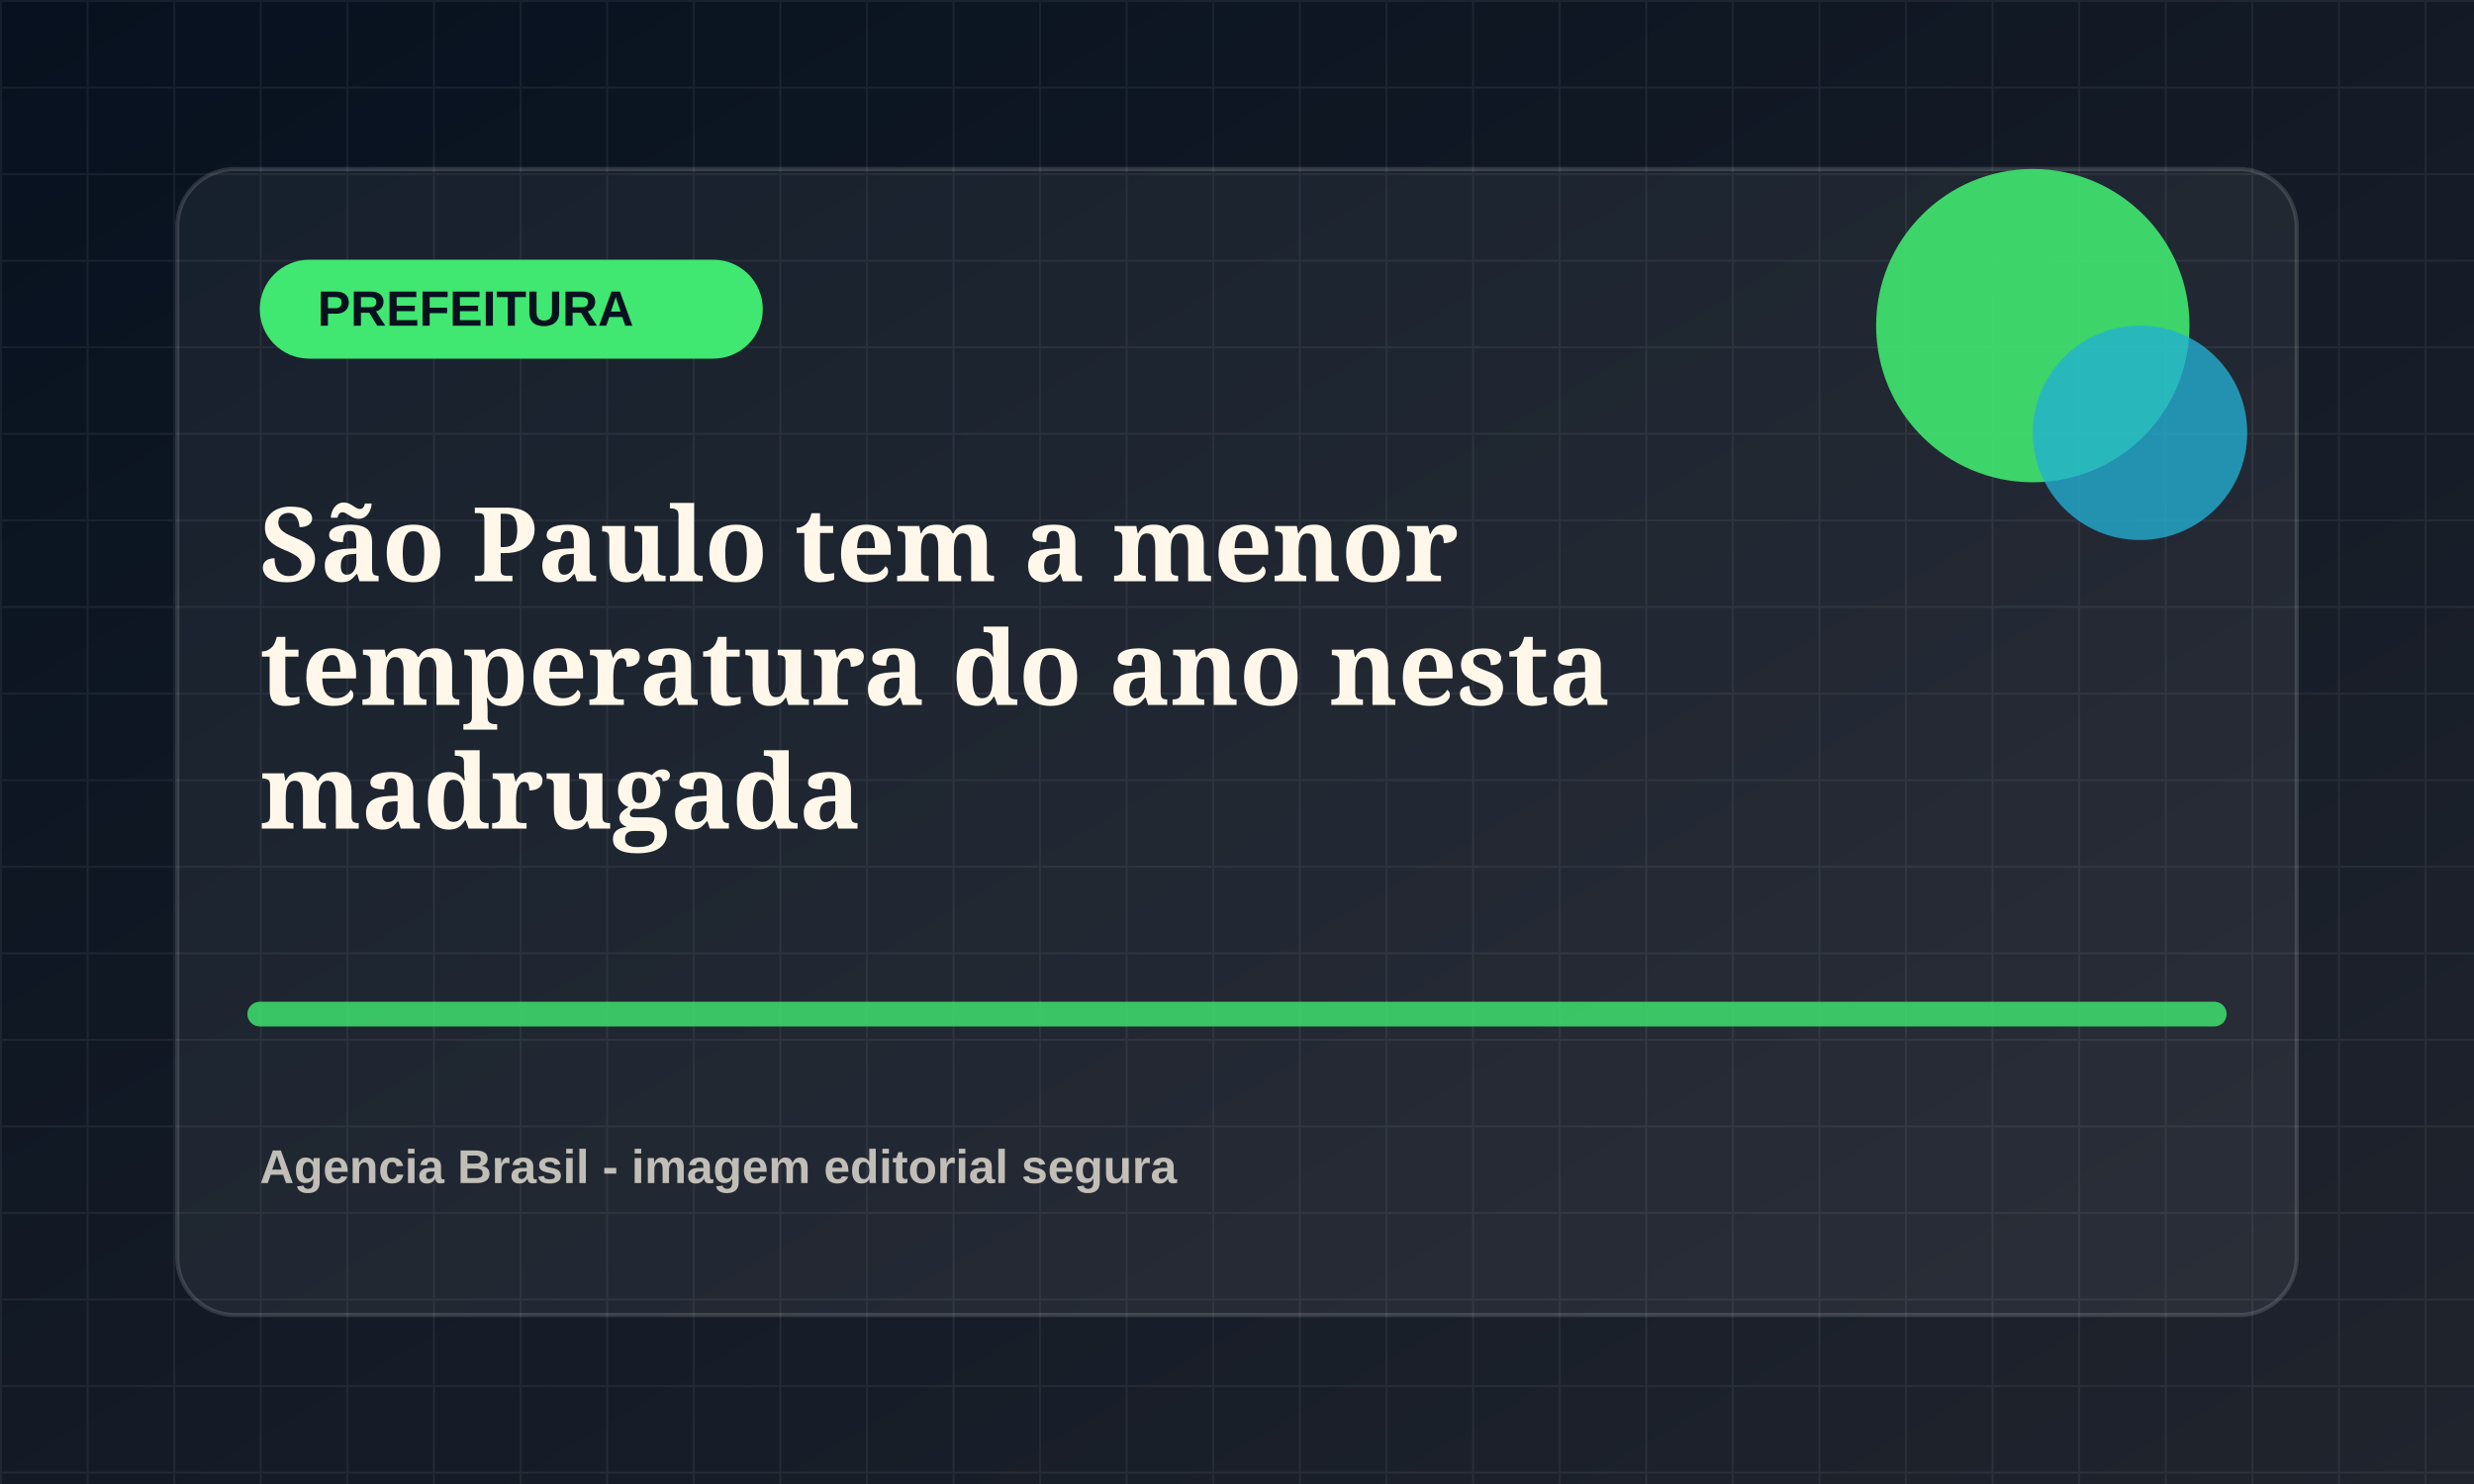
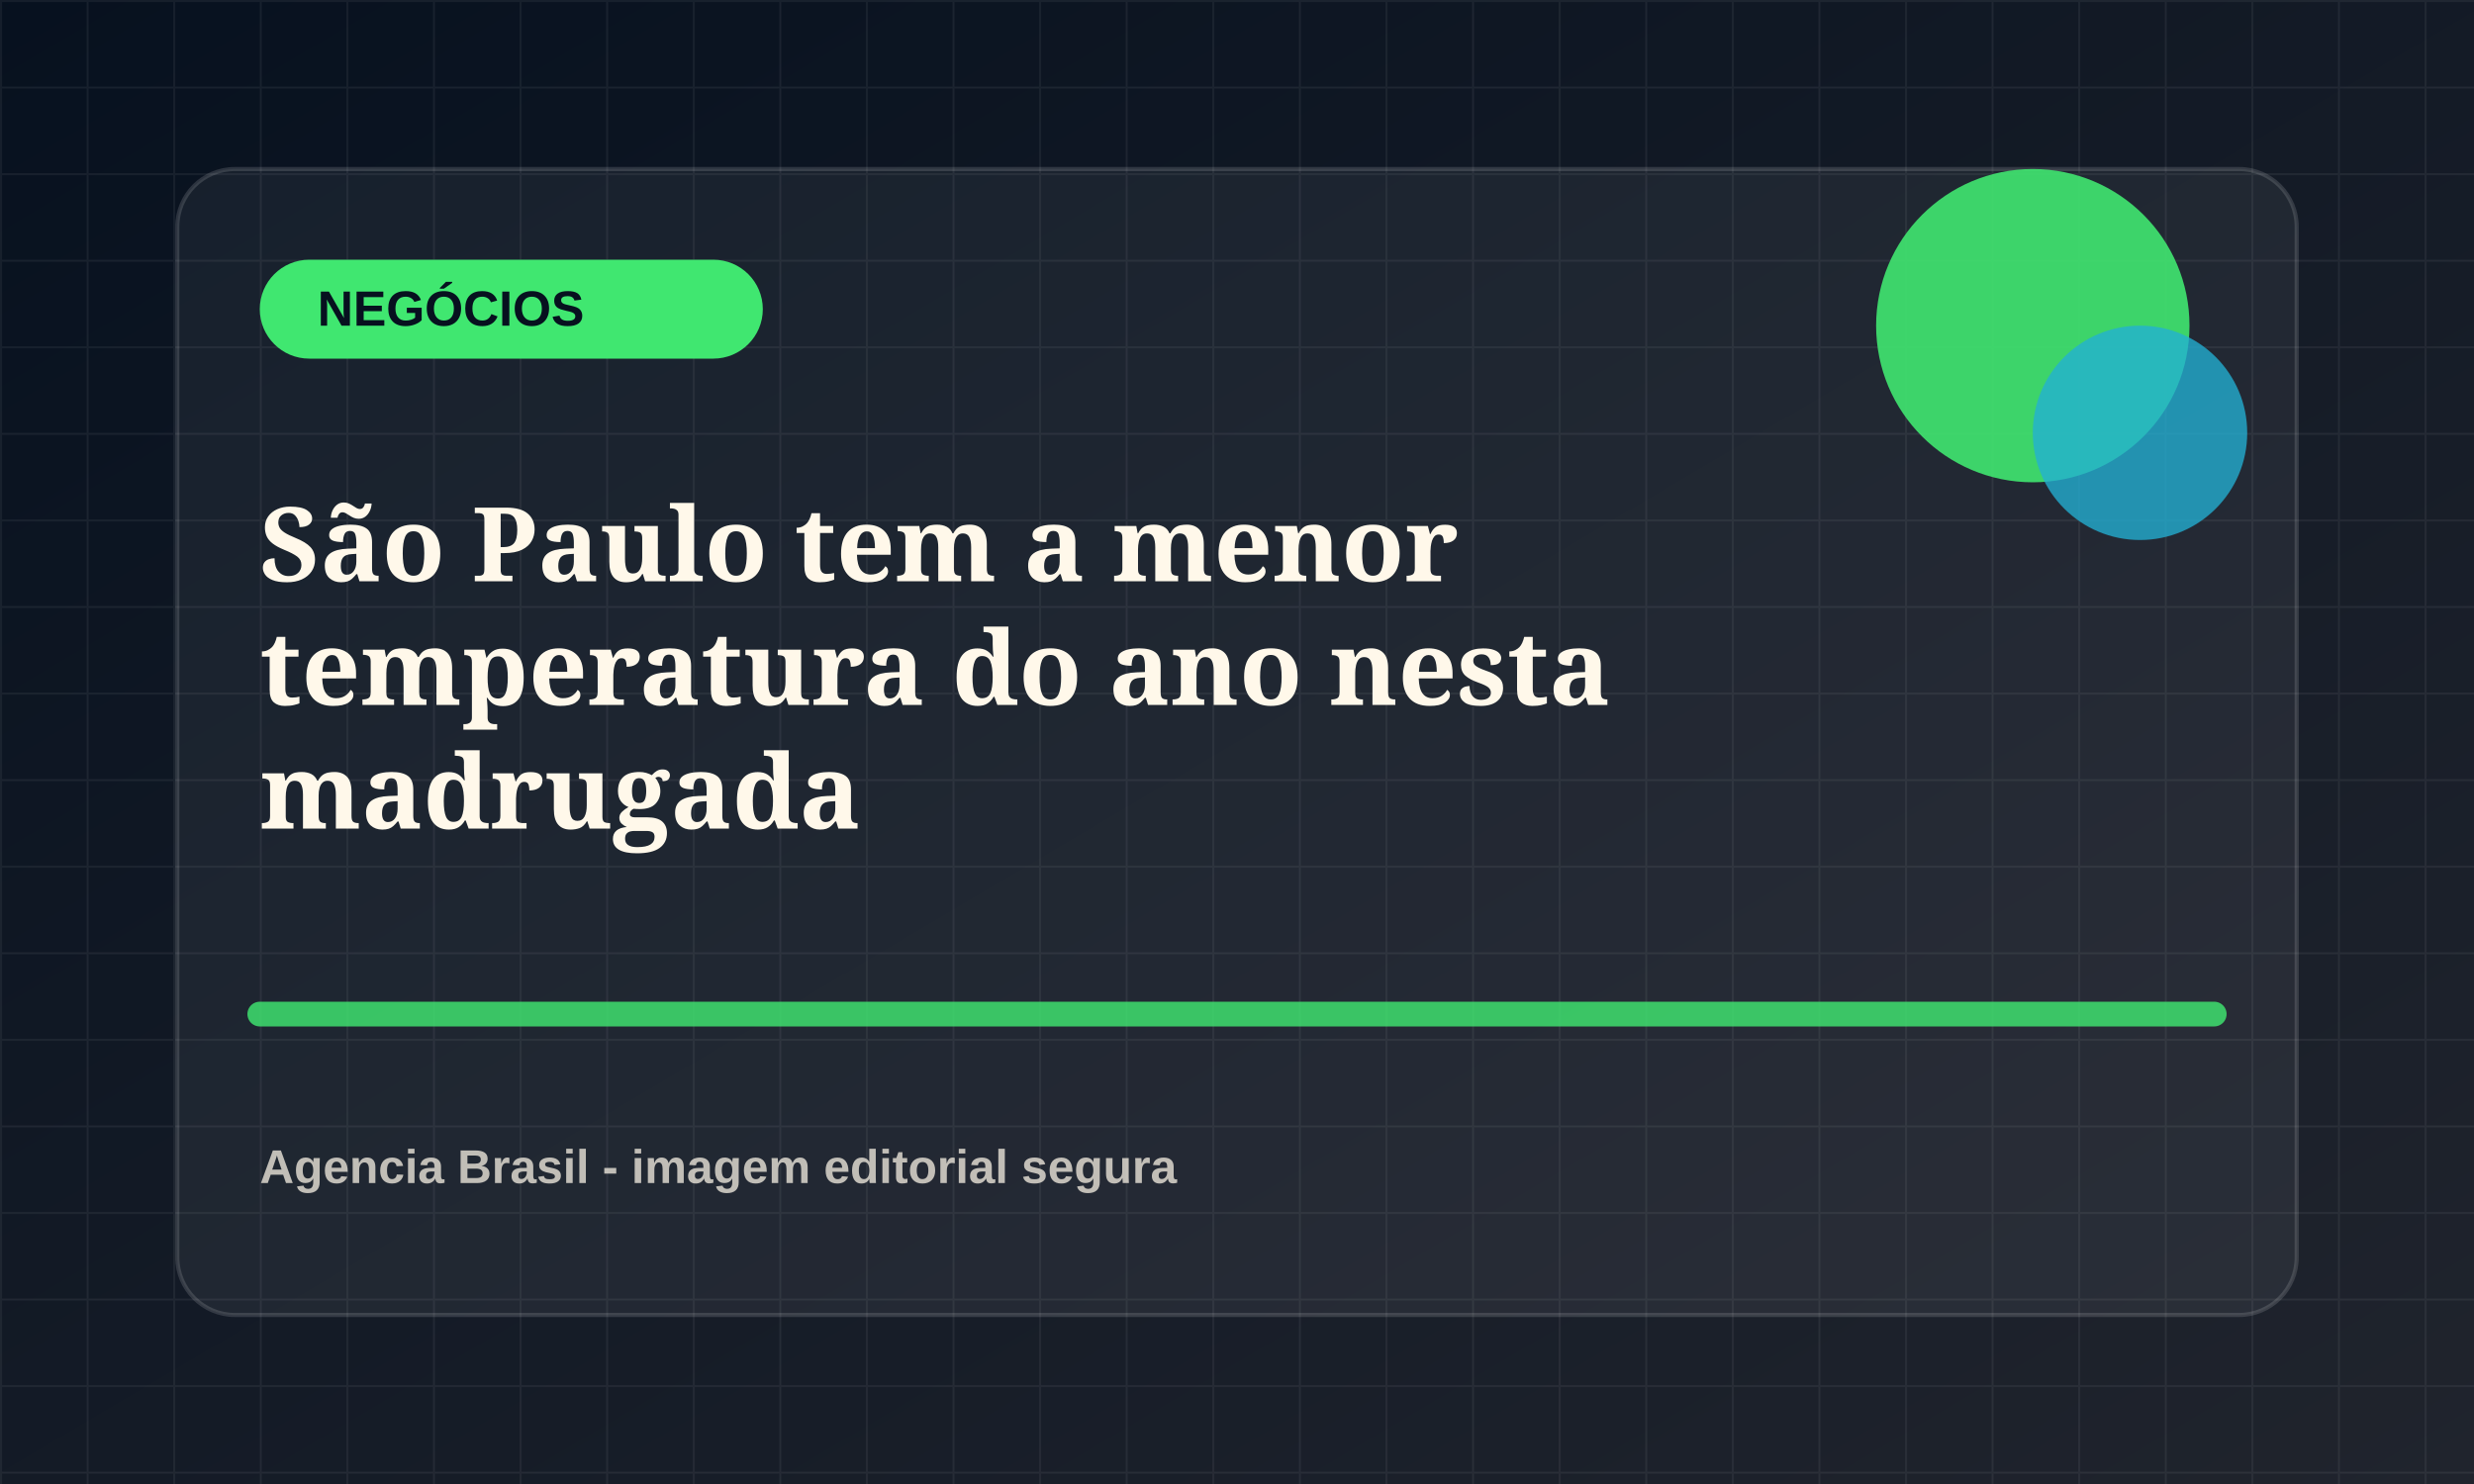
<svg xmlns="http://www.w3.org/2000/svg" viewBox="0 0 1200 720">
  <defs>
    <linearGradient id="bg" x1="0" x2="1" y1="0" y2="1">
      <stop offset="0" stop-color="#07111f" />
      <stop offset="1" stop-color="#20242d" />
    </linearGradient>
    <pattern id="grid" width="42" height="42" patternUnits="userSpaceOnUse">
      <path d="M42 0H0v42" fill="none" stroke="rgba(255,255,255,.055)" stroke-width="2" />
    </pattern>
  </defs>
  <rect width="1200" height="720" fill="url(#bg)" />
  <rect width="1200" height="720" fill="url(#grid)" />
  <rect x="86" y="82" width="1028" height="556" rx="28" fill="rgba(255,255,255,.055)" stroke="rgba(255,255,255,.14)" stroke-width="2" />
  <rect x="126" y="126" width="244" height="48" rx="24" fill="hsl(137 78% 58%)" />
-   <text x="154" y="158" fill="#07111f" font-family="Arial, sans-serif" font-size="24" font-weight="800">PREFEITURA</text>
+   <text x="154" y="158" fill="#07111f" font-family="Arial, sans-serif" font-size="24" font-weight="800">NEGÓCIOS</text>
  <circle cx="986" cy="158" r="76" fill="hsl(137 78% 58%)" opacity=".9" />
  <circle cx="1038" cy="210" r="52" fill="hsl(192 72% 48%)" opacity=".78" />
  <path d="M126 492h948" stroke="hsl(137 78% 58%)" stroke-width="12" stroke-linecap="round" opacity=".82" />
  <text x="126" y="282" fill="#fff8ea" font-family="Georgia, serif" font-size="50" font-weight="700">
    <tspan x="126" dy="0">São Paulo tem a menor</tspan>
    <tspan x="126" dy="60">temperatura do ano nesta</tspan>
    <tspan x="126" dy="60">madrugada</tspan>
  </text>
  <text x="126" y="574" fill="rgba(255,248,234,.72)" font-family="Arial, sans-serif" font-size="23" font-weight="700">Agencia Brasil - imagem editorial segura</text>
</svg>
